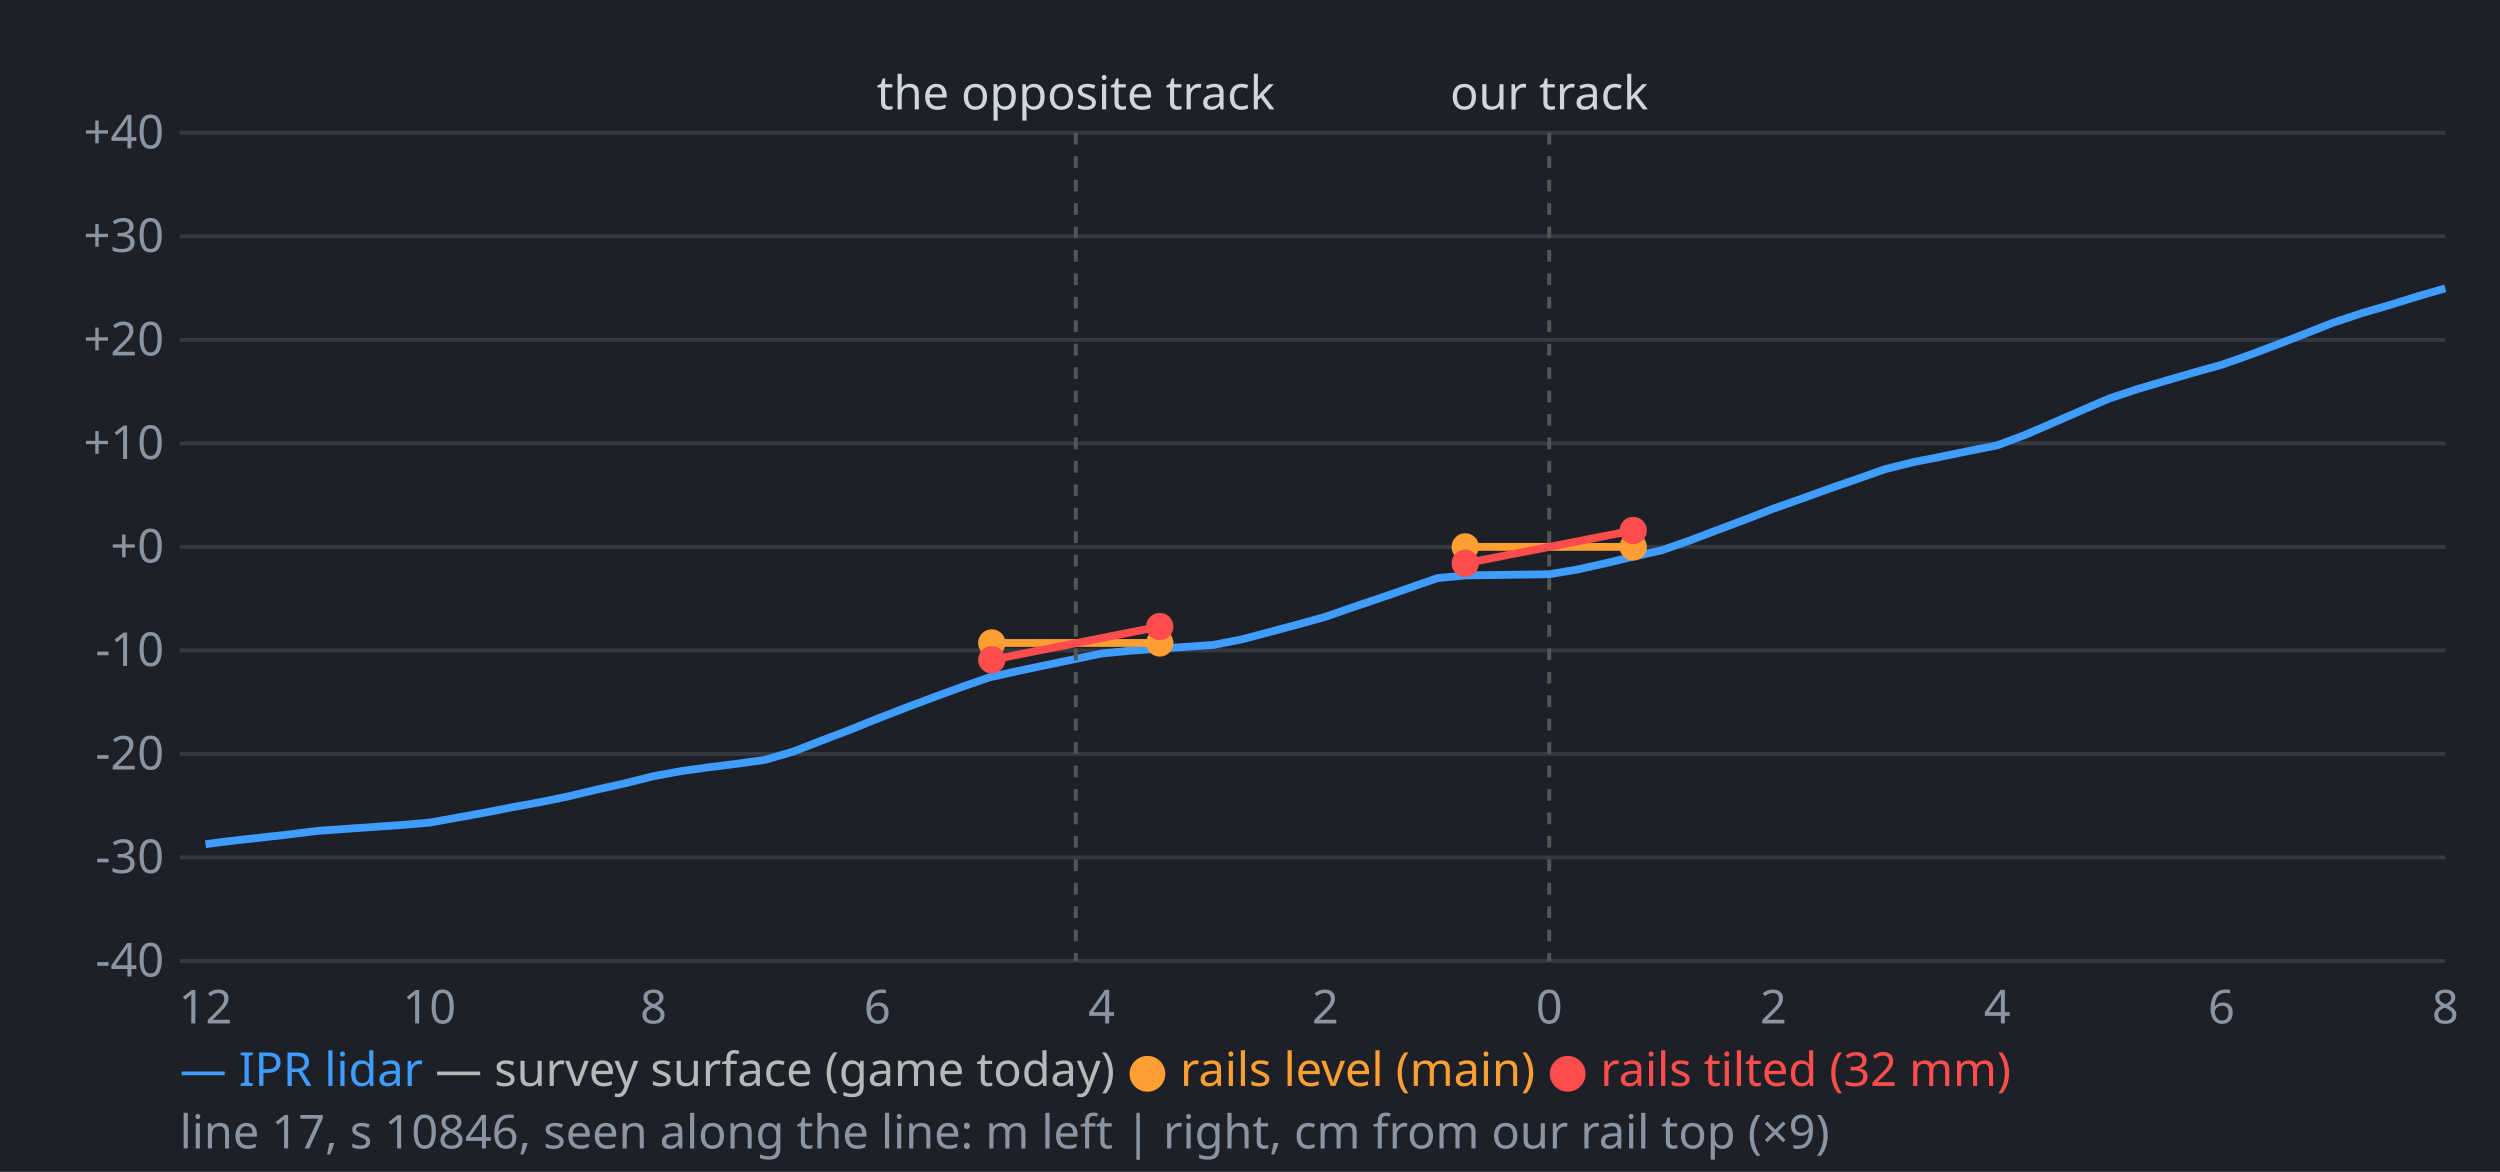
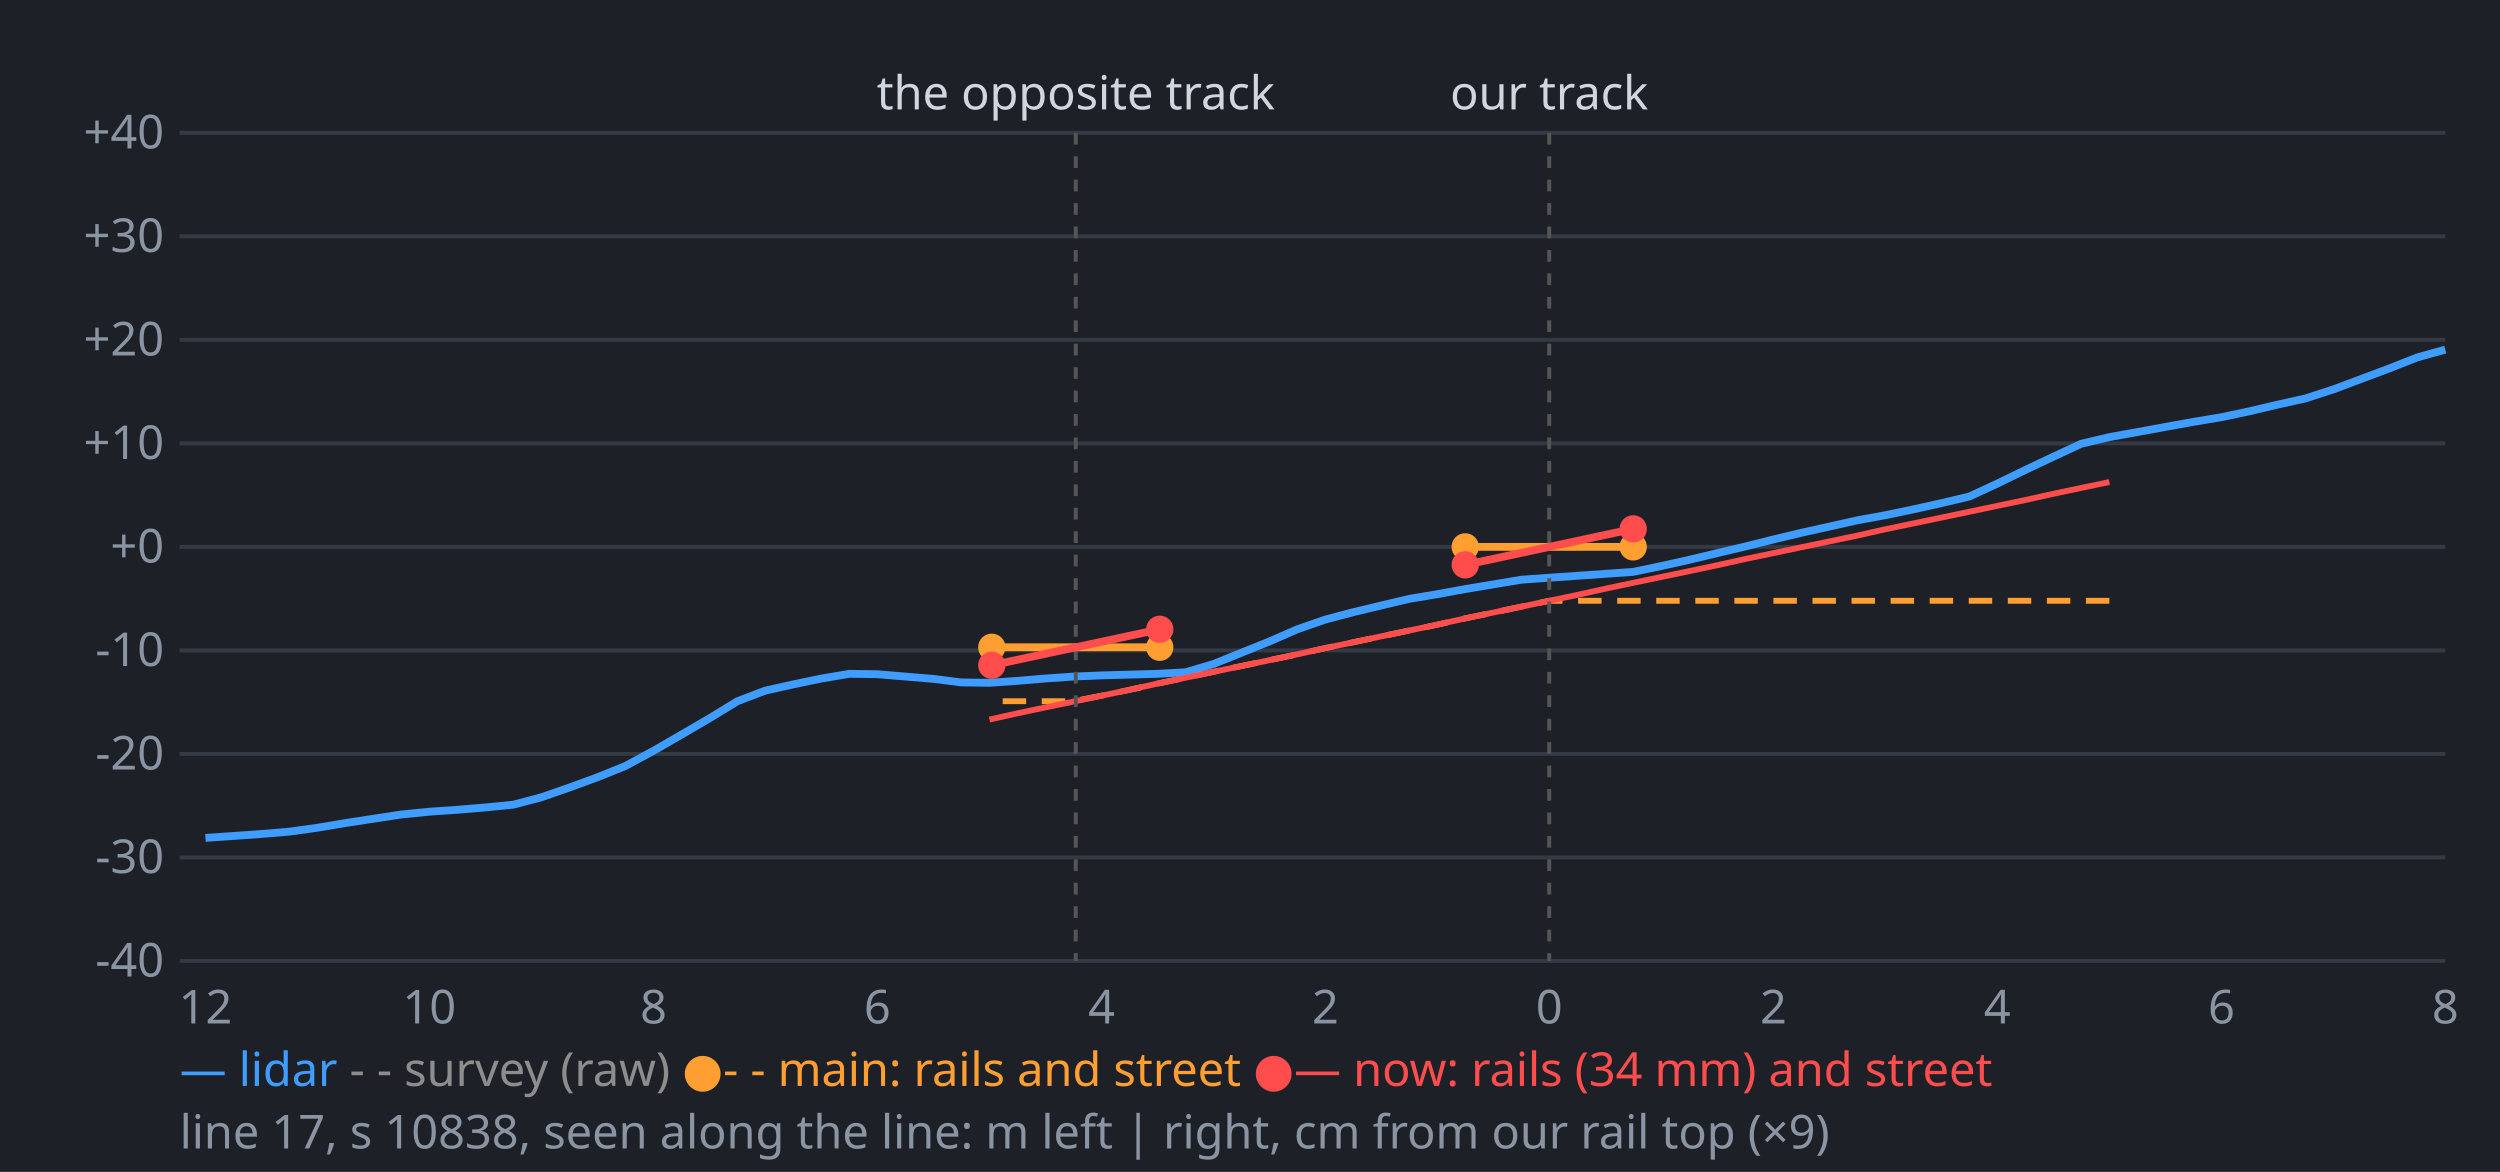
<svg xmlns="http://www.w3.org/2000/svg" viewBox="0 0 640 300" font-family="sans-serif" font-size="12">
  <rect width="640" height="300" fill="#1d2127" />
  <line x1="46" x2="626" y1="246.0" y2="246.0" stroke="#333a44" />
  <text x="42" y="250.0" fill="#8a94a3" text-anchor="end">-40</text>
  <line x1="46" x2="626" y1="219.5" y2="219.5" stroke="#333a44" />
  <text x="42" y="223.5" fill="#8a94a3" text-anchor="end">-30</text>
  <line x1="46" x2="626" y1="193.0" y2="193.0" stroke="#333a44" />
  <text x="42" y="197.0" fill="#8a94a3" text-anchor="end">-20</text>
  <line x1="46" x2="626" y1="166.5" y2="166.5" stroke="#333a44" />
  <text x="42" y="170.5" fill="#8a94a3" text-anchor="end">-10</text>
  <line x1="46" x2="626" y1="140.0" y2="140.0" stroke="#333a44" />
  <text x="42" y="144.0" fill="#8a94a3" text-anchor="end">+0</text>
  <line x1="46" x2="626" y1="113.5" y2="113.5" stroke="#333a44" />
  <text x="42" y="117.5" fill="#8a94a3" text-anchor="end">+10</text>
  <line x1="46" x2="626" y1="87.0" y2="87.0" stroke="#333a44" />
  <text x="42" y="91.0" fill="#8a94a3" text-anchor="end">+20</text>
  <line x1="46" x2="626" y1="60.5" y2="60.5" stroke="#333a44" />
  <text x="42" y="64.5" fill="#8a94a3" text-anchor="end">+30</text>
  <line x1="46" x2="626" y1="34.0" y2="34.0" stroke="#333a44" />
  <text x="42" y="38.0" fill="#8a94a3" text-anchor="end">+40</text>
  <text x="626.0" y="262" fill="#8a94a3" text-anchor="middle">8</text>
  <text x="568.7" y="262" fill="#8a94a3" text-anchor="middle">6</text>
  <text x="511.3" y="262" fill="#8a94a3" text-anchor="middle">4</text>
  <text x="454.0" y="262" fill="#8a94a3" text-anchor="middle">2</text>
  <text x="396.6" y="262" fill="#8a94a3" text-anchor="middle">0</text>
  <text x="339.3" y="262" fill="#8a94a3" text-anchor="middle">2</text>
  <text x="282.0" y="262" fill="#8a94a3" text-anchor="middle">4</text>
  <text x="224.6" y="262" fill="#8a94a3" text-anchor="middle">6</text>
  <text x="167.3" y="262" fill="#8a94a3" text-anchor="middle">8</text>
  <text x="109.9" y="262" fill="#8a94a3" text-anchor="middle">10</text>
  <text x="52.6" y="262" fill="#8a94a3" text-anchor="middle">12</text>
-   <polyline fill="none" stroke="#3e9dff" stroke-width="2" points="626.0,73.8 618.8,75.9 611.7,78.1 604.5,80.2 597.3,82.6 590.2,85.4 583.0,88.2 575.8,90.9 568.7,93.4 561.5,95.4 554.3,97.5 547.2,99.6 540.0,102.0 532.8,105.1 525.7,108.2 518.5,111.3 511.3,114.0 504.2,115.4 497.0,116.9 489.8,118.3 482.6,120.1 475.5,122.6 468.3,125.1 461.1,127.7 454.0,130.2 446.8,133.0 439.6,135.7 432.5,138.4 425.3,140.9 418.1,142.5 411.0,144.2 403.8,145.8 396.6,147.0 389.5,147.1 382.3,147.2 375.1,147.3 368.0,148.0 360.8,150.5 353.6,153.0 346.5,155.4 339.3,157.9 332.1,159.9 325.0,161.8 317.8,163.7 310.6,165.1 303.5,165.6 296.3,166.1 289.1,166.6 282.0,167.3 274.8,168.8 267.6,170.3 260.5,171.8 253.3,173.4 246.1,175.9 239.0,178.5 231.8,181.2 224.6,184.0 217.4,186.9 210.3,189.6 203.1,192.4 195.9,194.5 188.8,195.5 181.6,196.4 174.4,197.4 167.3,198.7 160.1,200.5 152.9,202.1 145.8,203.8 138.6,205.3 131.4,206.6 124.3,208.0 117.1,209.3 109.9,210.6 102.8,211.2 95.6,211.7 88.4,212.2 81.3,212.7 74.1,213.6 66.9,214.4 59.8,215.2 52.6,216.1" />
+   <polyline fill="none" stroke="#3e9dff" stroke-width="2" points="626.0,89.5 618.8,91.5 611.7,94.3 604.5,97.0 597.3,99.7 590.2,102.0 583.0,103.6 575.8,105.3 568.7,106.8 561.5,108.0 554.3,109.3 547.2,110.6 540.0,111.9 532.8,113.6 525.7,116.9 518.5,120.3 511.3,123.8 504.2,127.1 497.0,128.8 489.8,130.4 482.6,131.9 475.5,133.2 468.3,134.8 461.1,136.4 454.0,138.1 446.8,139.9 439.6,141.6 432.5,143.3 425.3,144.9 418.1,146.4 411.0,146.9 403.8,147.4 396.6,147.9 389.5,148.4 382.3,149.6 375.1,150.8 368.0,152.1 360.8,153.3 353.6,155.0 346.5,156.7 339.3,158.6 332.1,161.1 325.0,164.2 317.8,167.1 310.6,170.0 303.5,172.1 296.3,172.5 289.1,172.7 282.0,172.9 274.8,173.2 267.6,173.7 260.5,174.3 253.3,174.8 246.1,174.7 239.0,173.8 231.8,173.2 224.6,172.6 217.4,172.5 210.3,173.7 203.1,175.2 195.9,176.8 188.8,179.5 181.6,183.9 174.4,188.1 167.3,192.2 160.1,196.1 152.9,199.0 145.8,201.6 138.6,204.1 131.4,206.0 124.3,206.7 117.1,207.3 109.9,207.8 102.8,208.5 95.6,209.6 88.4,210.7 81.3,211.9 74.1,212.9 66.9,213.5 59.8,214.0 52.6,214.5" />
+   <polyline fill="none" stroke="#ff9e31" stroke-width="1.5" stroke-dasharray="6 4" points="540.0,153.8 532.8,153.8 525.7,153.8 518.5,153.8 511.3,153.8 504.2,153.8 497.0,153.8 489.8,153.8 482.6,153.8 475.5,153.8 468.3,153.8 461.1,153.8 454.0,153.8 446.8,153.8 439.6,153.8 432.5,153.8 425.3,153.8 418.1,153.8 411.0,153.8 403.8,153.8 396.6,153.8 389.5,155.3 382.3,156.8 375.1,158.3 368.0,159.9 360.8,161.4 353.6,162.9 346.5,164.4 339.3,165.9 332.1,167.5 325.0,169.0 317.8,170.5 310.6,172.0 303.5,173.5 296.3,175.0 289.1,176.6 282.0,178.1 274.8,179.5 267.6,179.5 260.5,179.5 253.3,179.5" />
+   <polyline fill="none" stroke="#ff4d4d" stroke-width="1.5" points="540.0,123.4 532.8,124.9 525.7,126.4 518.5,128.0 511.3,129.5 504.2,131.0 497.0,132.5 489.8,134.0 482.6,135.5 475.5,137.1 468.3,138.6 461.1,140.1 454.0,141.6 446.8,143.1 439.6,144.7 432.5,146.2 425.3,147.7 418.1,149.2 411.0,150.7 403.8,152.3 396.6,153.8 389.5,155.3 382.3,156.8 375.1,158.3 368.0,159.9 360.8,161.4 353.6,162.9 346.5,164.4 339.3,165.9 332.1,167.5 325.0,169.0 317.8,170.5 310.6,172.0 303.5,173.5 296.3,175.0 289.1,176.6 282.0,178.1 274.8,179.6 267.6,181.1 260.5,182.6 253.3,184.2" />
  <line x1="396.6" x2="396.6" y1="34" y2="246" stroke="#555" stroke-dasharray="3 3" />
  <text x="396.6" y="28" fill="#cfd6df" text-anchor="middle">our track</text>
  <line x1="375.1" y1="140.0" x2="418.1" y2="140.0" stroke="#ff9e31" stroke-width="2" />
  <circle cx="375.1" cy="140.0" r="3.5" fill="#ff9e31" />
  <circle cx="418.1" cy="140.0" r="3.5" fill="#ff9e31" />
-   <line x1="375.1" y1="144.2" x2="418.1" y2="135.8" stroke="#ff4d4d" stroke-width="2" />
-   <circle cx="375.1" cy="144.2" r="3.5" fill="#ff4d4d" />
-   <circle cx="418.1" cy="135.8" r="3.5" fill="#ff4d4d" />
+   <line x1="375.1" y1="144.6" x2="418.1" y2="135.4" stroke="#ff4d4d" stroke-width="2" />
+   <circle cx="375.1" cy="144.6" r="3.5" fill="#ff4d4d" />
+   <circle cx="418.1" cy="135.4" r="3.5" fill="#ff4d4d" />
  <line x1="275.4" x2="275.4" y1="34" y2="246" stroke="#555" stroke-dasharray="3 3" />
  <text x="275.4" y="28" fill="#cfd6df" text-anchor="middle">the opposite track</text>
-   <line x1="253.9" y1="164.6" x2="296.9" y2="164.6" stroke="#ff9e31" stroke-width="2" />
-   <circle cx="253.9" cy="164.6" r="3.5" fill="#ff9e31" />
-   <circle cx="296.9" cy="164.6" r="3.5" fill="#ff9e31" />
-   <line x1="253.9" y1="168.9" x2="296.9" y2="160.4" stroke="#ff4d4d" stroke-width="2" />
-   <circle cx="253.9" cy="168.9" r="3.5" fill="#ff4d4d" />
-   <circle cx="296.9" cy="160.4" r="3.5" fill="#ff4d4d" />
+   <line x1="253.9" y1="165.7" x2="296.9" y2="165.7" stroke="#ff9e31" stroke-width="2" />
+   <circle cx="253.9" cy="165.7" r="3.5" fill="#ff9e31" />
+   <circle cx="296.9" cy="165.7" r="3.5" fill="#ff9e31" />
+   <line x1="253.9" y1="170.3" x2="296.9" y2="161.1" stroke="#ff4d4d" stroke-width="2" />
+   <circle cx="253.9" cy="170.3" r="3.5" fill="#ff4d4d" />
+   <circle cx="296.9" cy="161.1" r="3.5" fill="#ff4d4d" />
  <text x="46" y="278" fill="#cfd6df">
-     <tspan fill="#3e9dff">— IPR lidar</tspan>
-     <tspan fill="#b8b8b8">— survey surface (game today)</tspan>
-     <tspan fill="#ff9e31">● rails level (main)</tspan>
-     <tspan fill="#ff4d4d">● rails tilted (32 mm)</tspan>
+     <tspan fill="#3e9dff">— lidar</tspan>
+     <tspan fill="#8d8d8d">- - survey (raw)</tspan>
+     <tspan fill="#ff9e31">●- - main: rails and street</tspan>
+     <tspan fill="#ff4d4d">●— now: rails (34 mm) and street</tspan>
  </text>
-   <text x="46" y="294" fill="#8a94a3">line 17, s 10846, seen along the line: m left | right, cm from our rail top (×9)</text>
+   <text x="46" y="294" fill="#8a94a3">line 17, s 10838, seen along the line: m left | right, cm from our rail top (×9)</text>
</svg>
